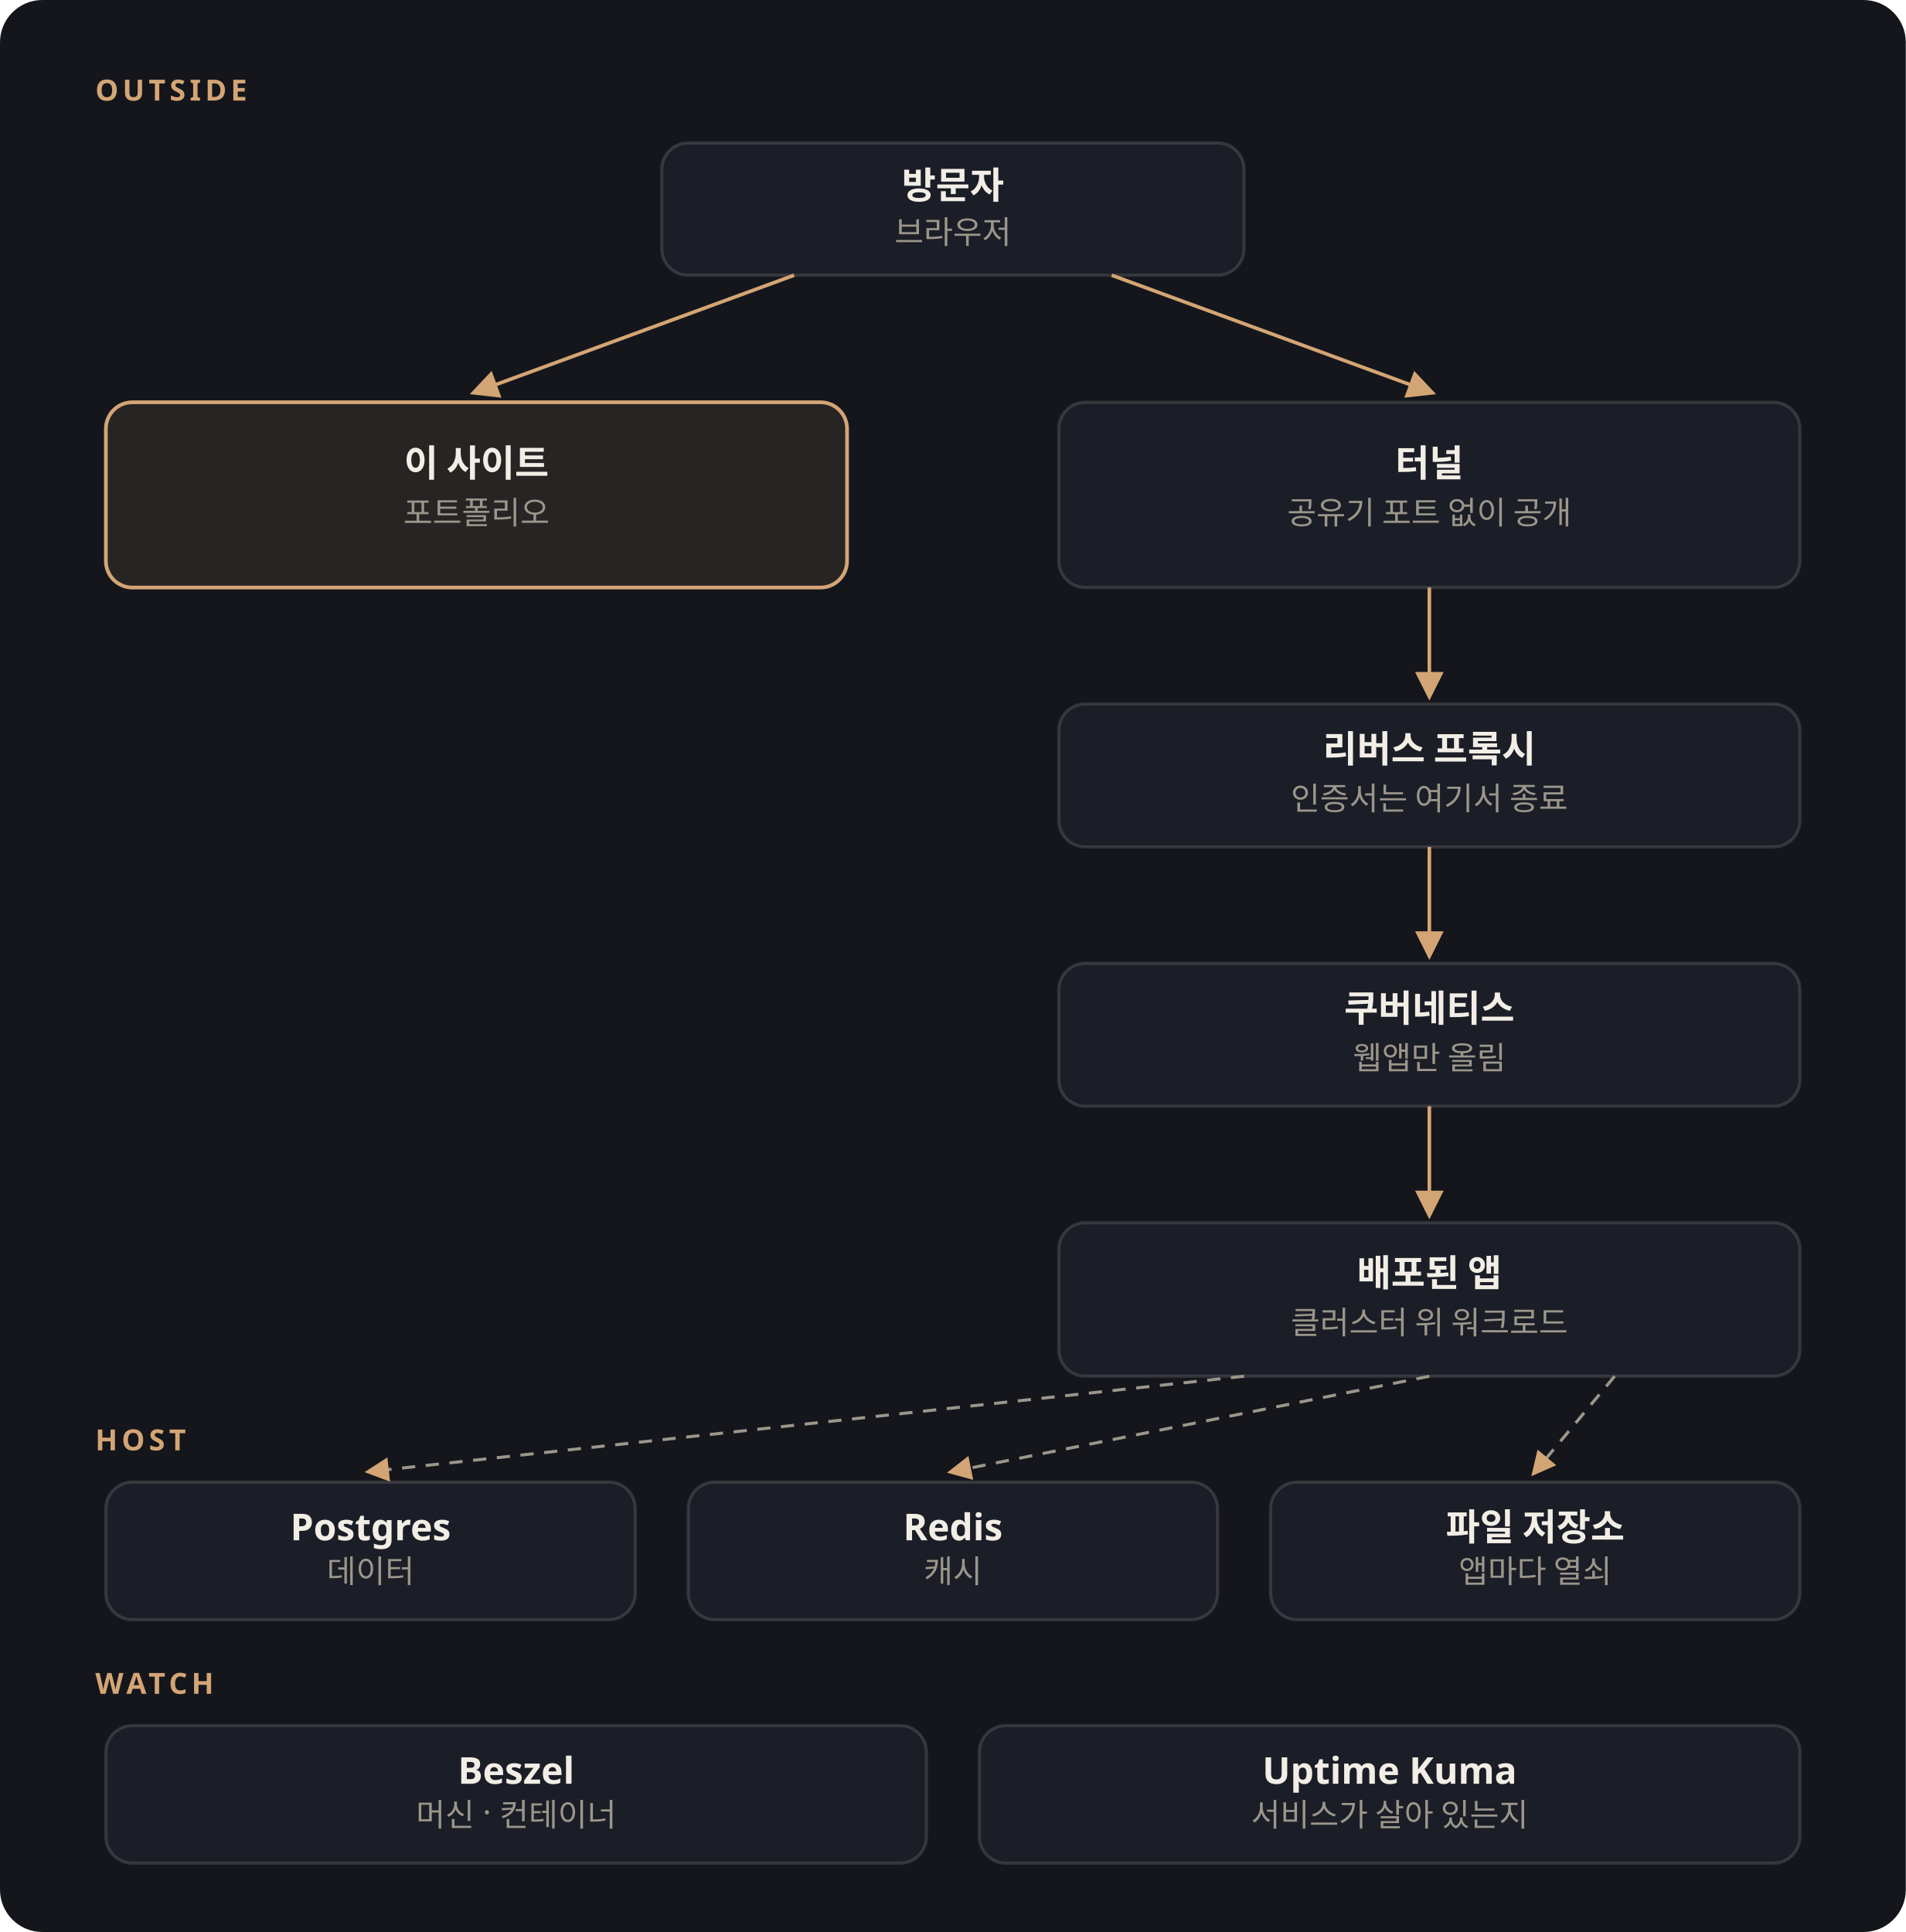
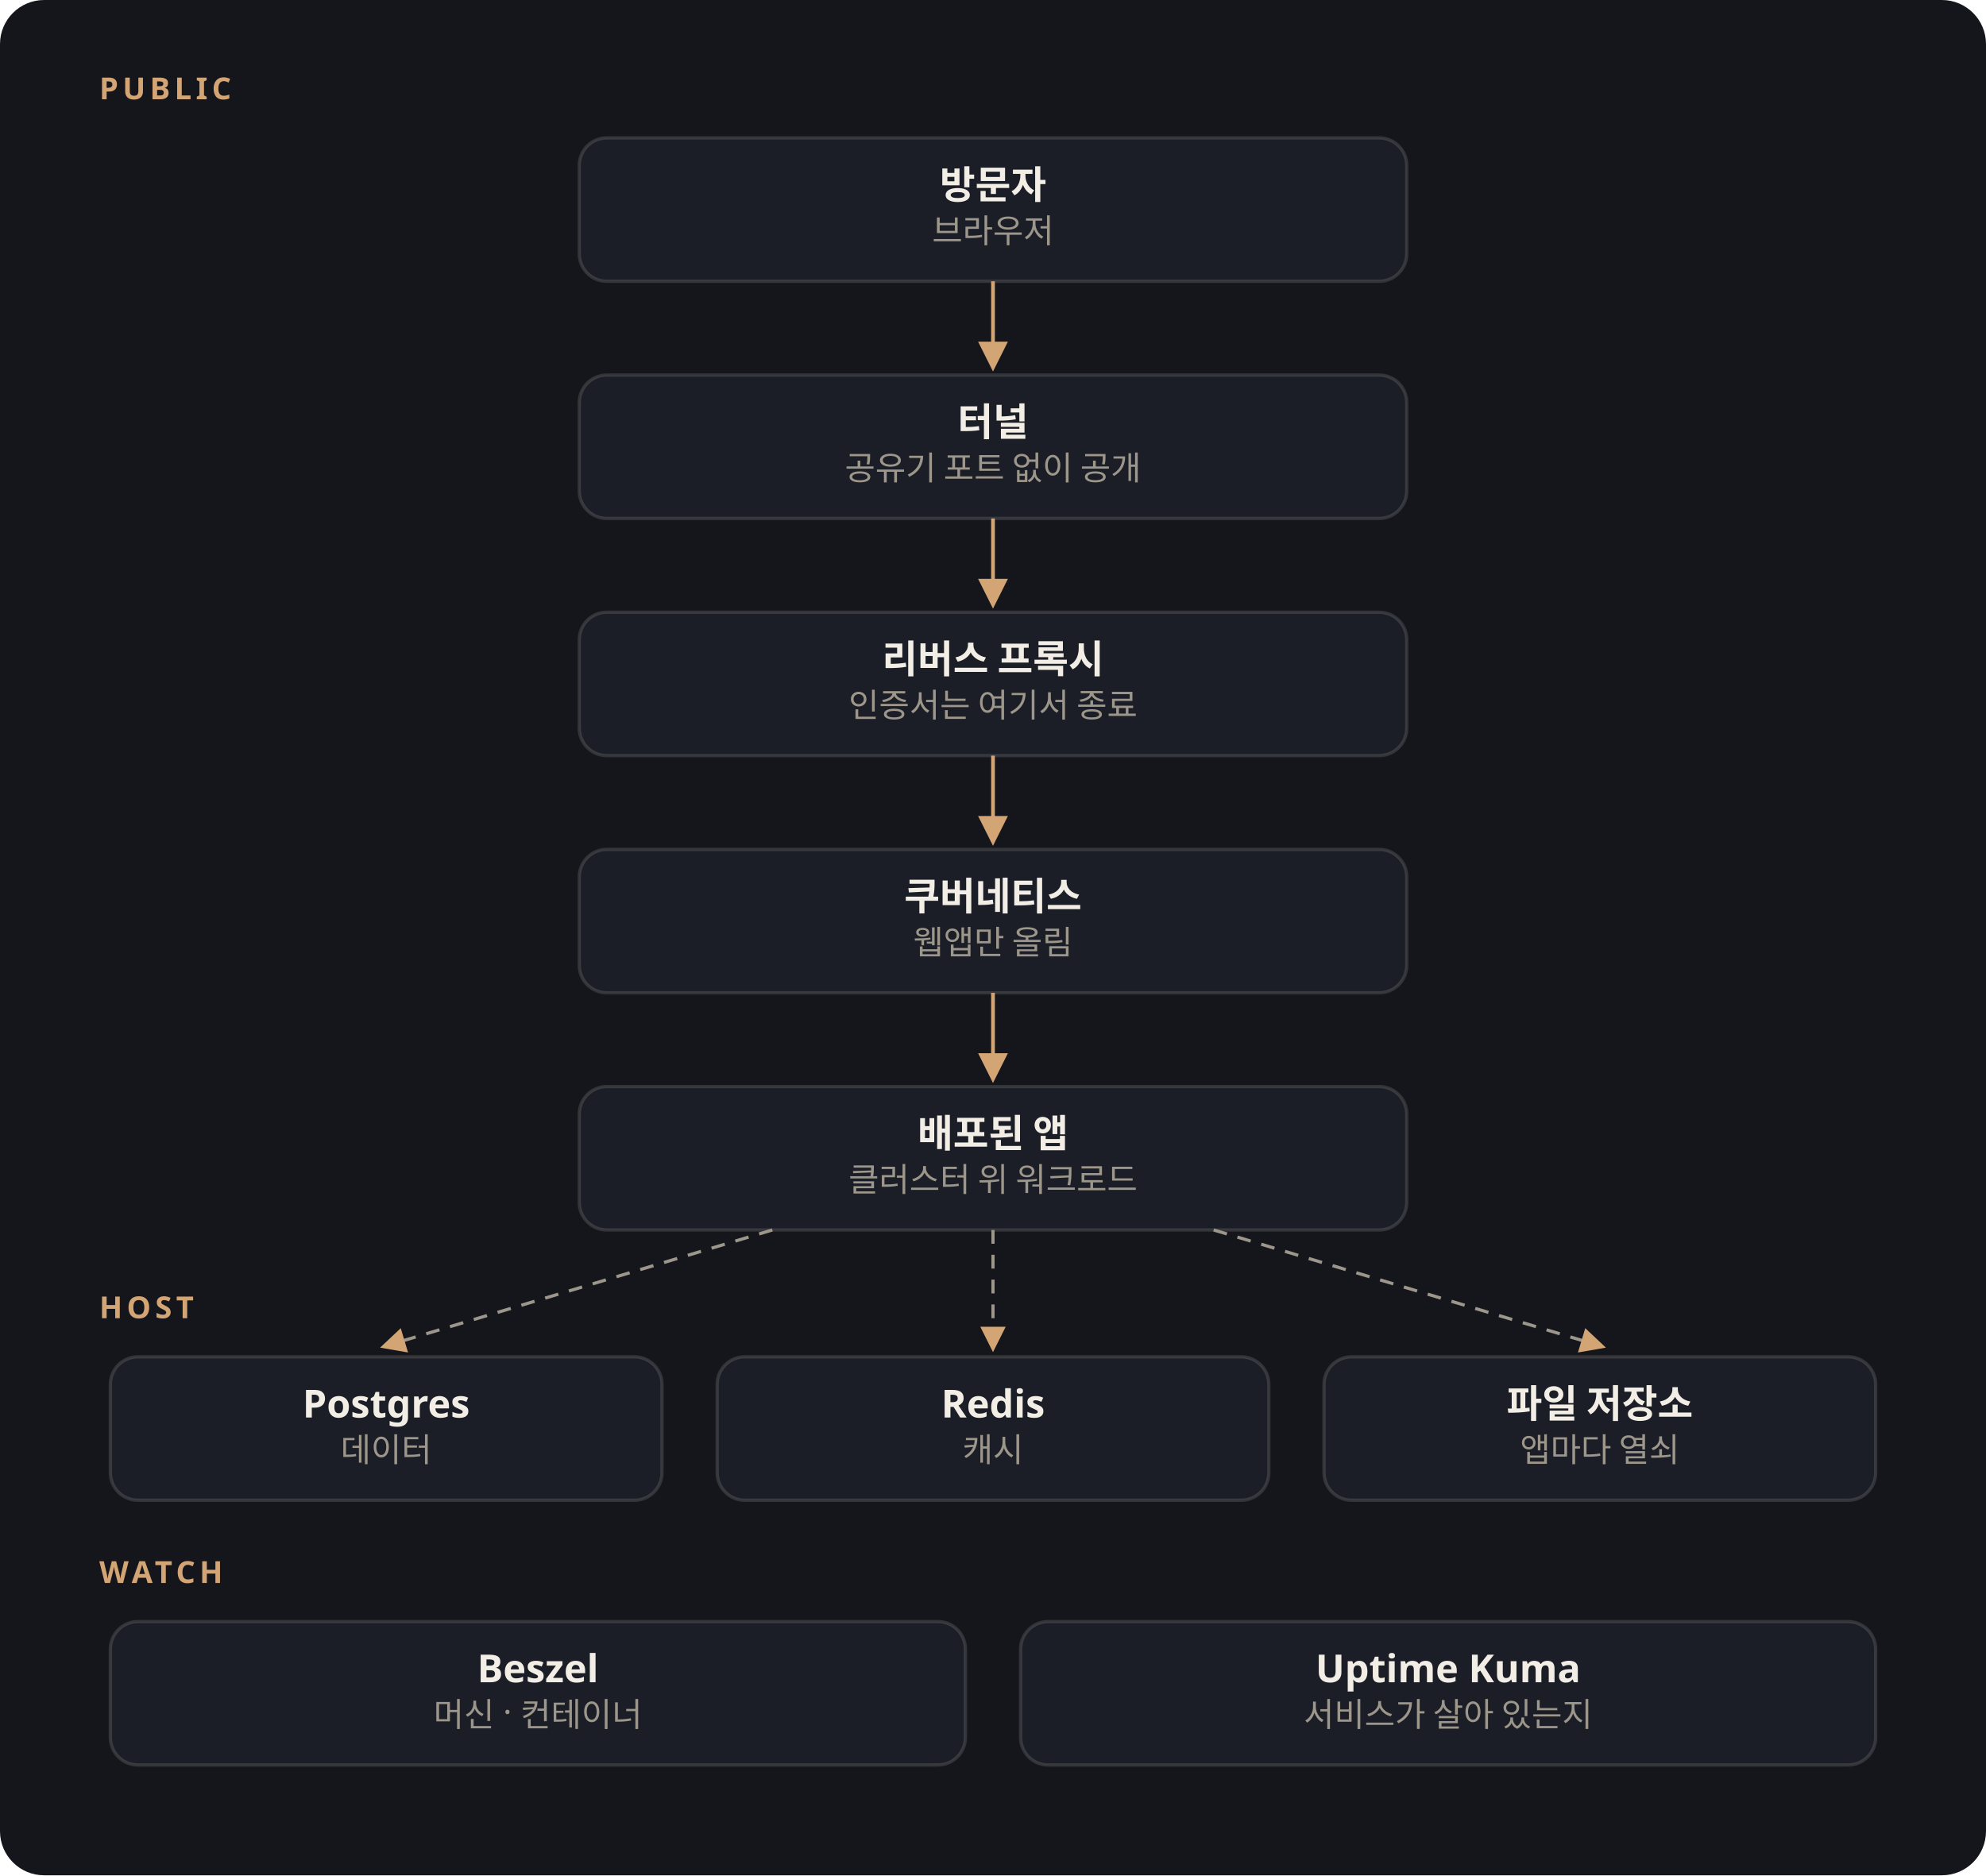
- <svg xmlns="http://www.w3.org/2000/svg" viewBox="0 0 720 730" role="img" aria-labelledby="title desc">
+ <svg xmlns="http://www.w3.org/2000/svg" viewBox="0 0 720 680" role="img" aria-labelledby="title desc">
  <defs>
    <marker id="arrow" markerWidth="8" markerHeight="8" refX="6" refY="4" orient="auto">
      <path d="M0 0 L8 4 L0 8 z" fill="#d4a574" />
    </marker>
  </defs>
  <style>
    .panel { fill: #14161c; }
    .box { fill: #1b1e26; stroke: rgba(242,238,230,0.14); stroke-width: 1.2; }
-     .box-accent { fill: rgba(212,165,116,0.1); stroke: #d4a574; stroke-width: 1.4; }
    .label { font: 600 14px Pretendard, sans-serif; fill: #f2eee6; }
    .sub { font: 12px Pretendard, sans-serif; fill: #9c968b; }
    .kicker { font: 650 11px Pretendard, sans-serif; fill: #d4a574; letter-spacing: 0.14em; }
    .line { stroke: #d4a574; stroke-width: 1.35; fill: none; marker-end: url(#arrow); }
    .line-soft { stroke: #9c968b; stroke-width: 1.15; fill: none; stroke-dasharray: 5 4; marker-end: url(#arrow); }
  </style>
-   <rect class="panel" x="0" y="0" width="720" height="730" rx="16" />
-   <text class="kicker" x="36" y="38">OUTSIDE</text>
-   <rect class="box" x="250" y="54" width="220" height="50" rx="10" />
-   <text class="label" x="360" y="75" text-anchor="middle">방문자</text>
-   <text class="sub" x="360" y="92" text-anchor="middle">브라우저</text>
-   <path class="line" d="M 300 104 L 180 148" />
-   <path class="line" d="M 420 104 L 540 148" />
-   <rect class="box-accent" x="40" y="152" width="280" height="70" rx="10" />
-   <text class="label" x="180" y="180" text-anchor="middle">이 사이트</text>
-   <text class="sub" x="180" y="198" text-anchor="middle">포트폴리오</text>
-   <rect class="box" x="400" y="152" width="280" height="70" rx="10" />
-   <text class="label" x="540" y="180" text-anchor="middle">터널</text>
-   <text class="sub" x="540" y="198" text-anchor="middle">공유기 포트 없이 공개</text>
-   <path class="line" d="M 540 222 L 540 262" />
-   <rect class="box" x="400" y="266" width="280" height="54" rx="10" />
-   <text class="label" x="540" y="288" text-anchor="middle">리버스 프록시</text>
-   <text class="sub" x="540" y="306" text-anchor="middle">인증서는 여기서 종료</text>
-   <path class="line" d="M 540 320 L 540 360" />
-   <rect class="box" x="400" y="364" width="280" height="54" rx="10" />
-   <text class="label" x="540" y="386" text-anchor="middle">쿠버네티스</text>
-   <text class="sub" x="540" y="404" text-anchor="middle">웹앱만 올림</text>
-   <path class="line" d="M 540 418 L 540 458" />
-   <rect class="box" x="400" y="462" width="280" height="58" rx="10" />
-   <text class="label" x="540" y="486" text-anchor="middle">배포된 앱</text>
-   <text class="sub" x="540" y="504" text-anchor="middle">클러스터 위 워크로드</text>
-   <text class="kicker" x="36" y="548">HOST</text>
-   <rect class="box" x="40" y="560" width="200" height="52" rx="10" />
-   <text class="label" x="140" y="582" text-anchor="middle">Postgres</text>
-   <text class="sub" x="140" y="598" text-anchor="middle">데이터</text>
-   <rect class="box" x="260" y="560" width="200" height="52" rx="10" />
-   <text class="label" x="360" y="582" text-anchor="middle">Redis</text>
-   <text class="sub" x="360" y="598" text-anchor="middle">캐시</text>
-   <rect class="box" x="480" y="560" width="200" height="52" rx="10" />
-   <text class="label" x="580" y="582" text-anchor="middle">파일 저장소</text>
-   <text class="sub" x="580" y="598" text-anchor="middle">앱마다 열쇠</text>
-   <text class="kicker" x="36" y="640">WATCH</text>
-   <rect class="box" x="40" y="652" width="310" height="52" rx="10" />
-   <text class="label" x="195" y="674" text-anchor="middle">Beszel</text>
-   <text class="sub" x="195" y="690" text-anchor="middle">머신 · 컨테이너</text>
-   <rect class="box" x="370" y="652" width="310" height="52" rx="10" />
-   <text class="label" x="525" y="674" text-anchor="middle">Uptime Kuma</text>
-   <text class="sub" x="525" y="690" text-anchor="middle">서비스가 살아 있는지</text>
-   <path class="line-soft" d="M 470 520 L 140 556" />
-   <path class="line-soft" d="M 540 520 L 360 556" />
-   <path class="line-soft" d="M 610 520 L 580 556" />
+   <rect class="panel" x="0" y="0" width="720" height="680" rx="16" />
+   <text class="kicker" x="36" y="36">PUBLIC</text>
+   <rect class="box" x="210" y="50" width="300" height="52" rx="10" />
+   <text class="label" x="360" y="72" text-anchor="middle">방문자</text>
+   <text class="sub" x="360" y="88" text-anchor="middle">브라우저</text>
+   <path class="line" d="M 360 102 L 360 132" />
+   <rect class="box" x="210" y="136" width="300" height="52" rx="10" />
+   <text class="label" x="360" y="158" text-anchor="middle">터널</text>
+   <text class="sub" x="360" y="174" text-anchor="middle">공유기 포트 없이 공개</text>
+   <path class="line" d="M 360 188 L 360 218" />
+   <rect class="box" x="210" y="222" width="300" height="52" rx="10" />
+   <text class="label" x="360" y="244" text-anchor="middle">리버스 프록시</text>
+   <text class="sub" x="360" y="260" text-anchor="middle">인증서는 여기서 종료</text>
+   <path class="line" d="M 360 274 L 360 304" />
+   <rect class="box" x="210" y="308" width="300" height="52" rx="10" />
+   <text class="label" x="360" y="330" text-anchor="middle">쿠버네티스</text>
+   <text class="sub" x="360" y="346" text-anchor="middle">웹앱만 올림</text>
+   <path class="line" d="M 360 360 L 360 390" />
+   <rect class="box" x="210" y="394" width="300" height="52" rx="10" />
+   <text class="label" x="360" y="416" text-anchor="middle">배포된 앱</text>
+   <text class="sub" x="360" y="432" text-anchor="middle">클러스터 위 워크로드</text>
+   <text class="kicker" x="36" y="478">HOST</text>
+   <rect class="box" x="40" y="492" width="200" height="52" rx="10" />
+   <text class="label" x="140" y="514" text-anchor="middle">Postgres</text>
+   <text class="sub" x="140" y="530" text-anchor="middle">데이터</text>
+   <rect class="box" x="260" y="492" width="200" height="52" rx="10" />
+   <text class="label" x="360" y="514" text-anchor="middle">Redis</text>
+   <text class="sub" x="360" y="530" text-anchor="middle">캐시</text>
+   <rect class="box" x="480" y="492" width="200" height="52" rx="10" />
+   <text class="label" x="580" y="514" text-anchor="middle">파일 저장소</text>
+   <text class="sub" x="580" y="530" text-anchor="middle">앱마다 열쇠</text>
+   <path class="line-soft" d="M 280 446 L 140 488" />
+   <path class="line-soft" d="M 360 446 L 360 488" />
+   <path class="line-soft" d="M 440 446 L 580 488" />
+   <text class="kicker" x="36" y="574">WATCH</text>
+   <rect class="box" x="40" y="588" width="310" height="52" rx="10" />
+   <text class="label" x="195" y="610" text-anchor="middle">Beszel</text>
+   <text class="sub" x="195" y="626" text-anchor="middle">머신 · 컨테이너</text>
+   <rect class="box" x="370" y="588" width="310" height="52" rx="10" />
+   <text class="label" x="525" y="610" text-anchor="middle">Uptime Kuma</text>
+   <text class="sub" x="525" y="626" text-anchor="middle">서비스가 살아 있는지</text>
</svg>
